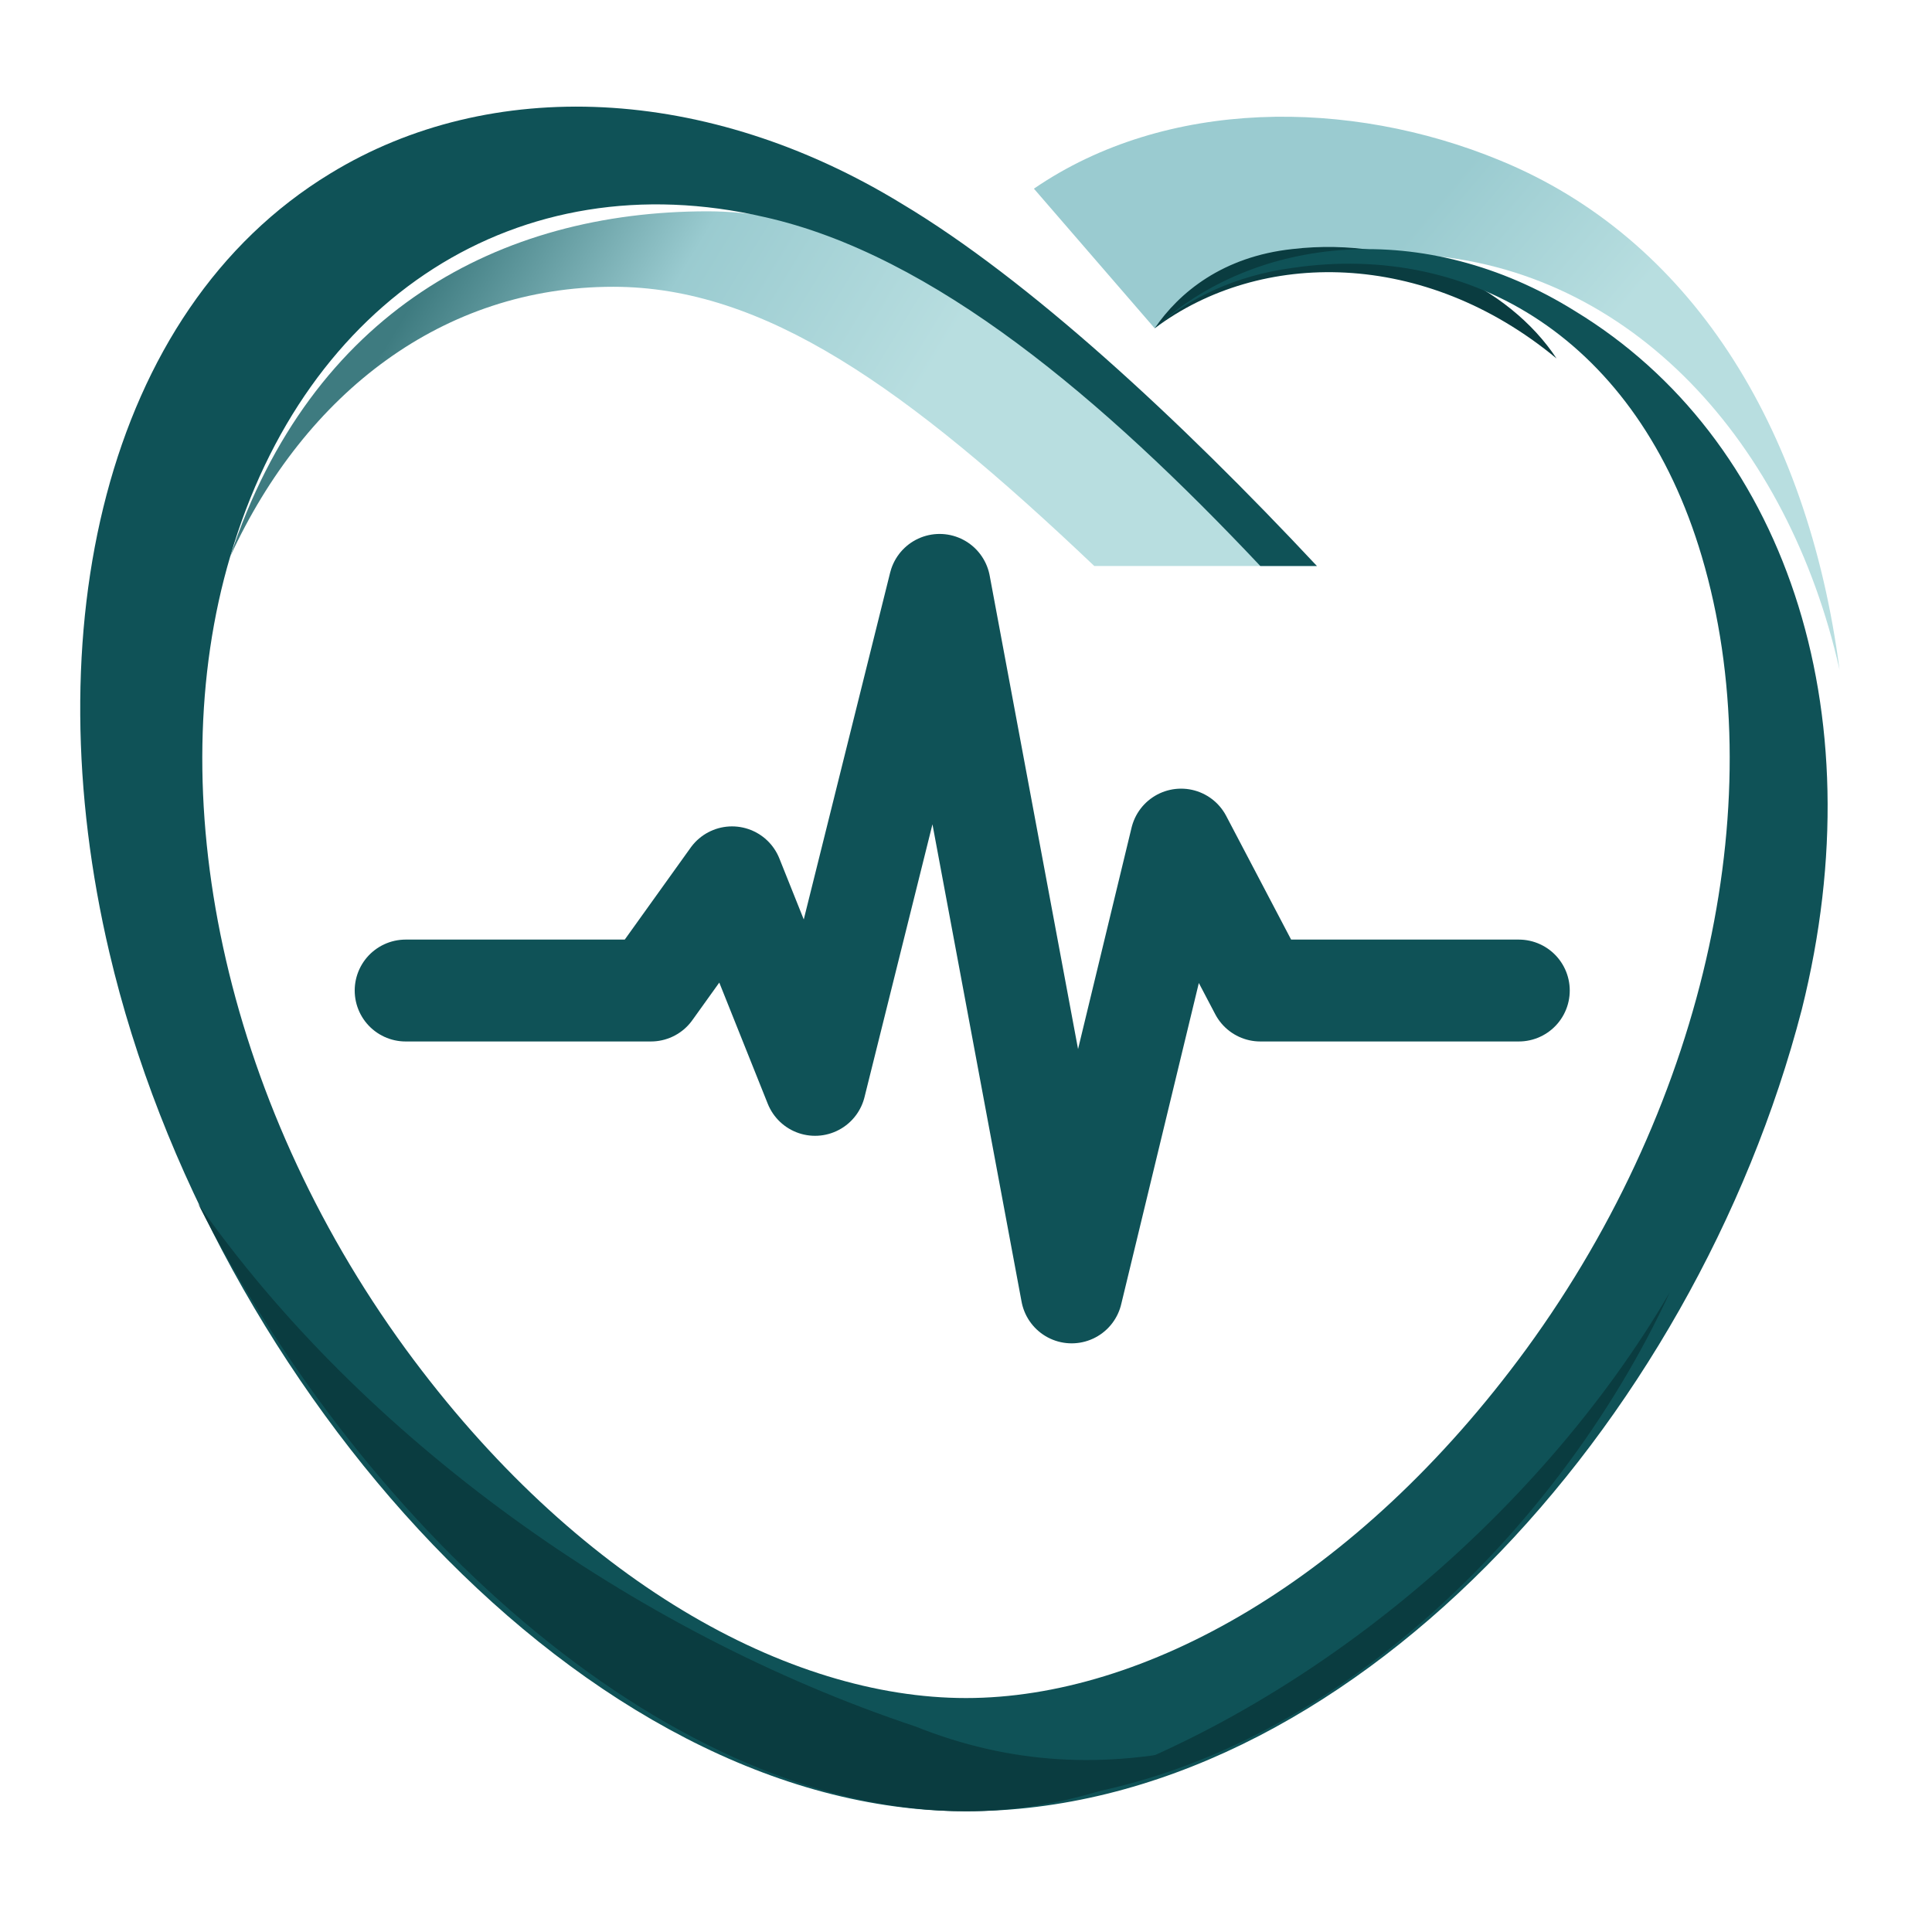
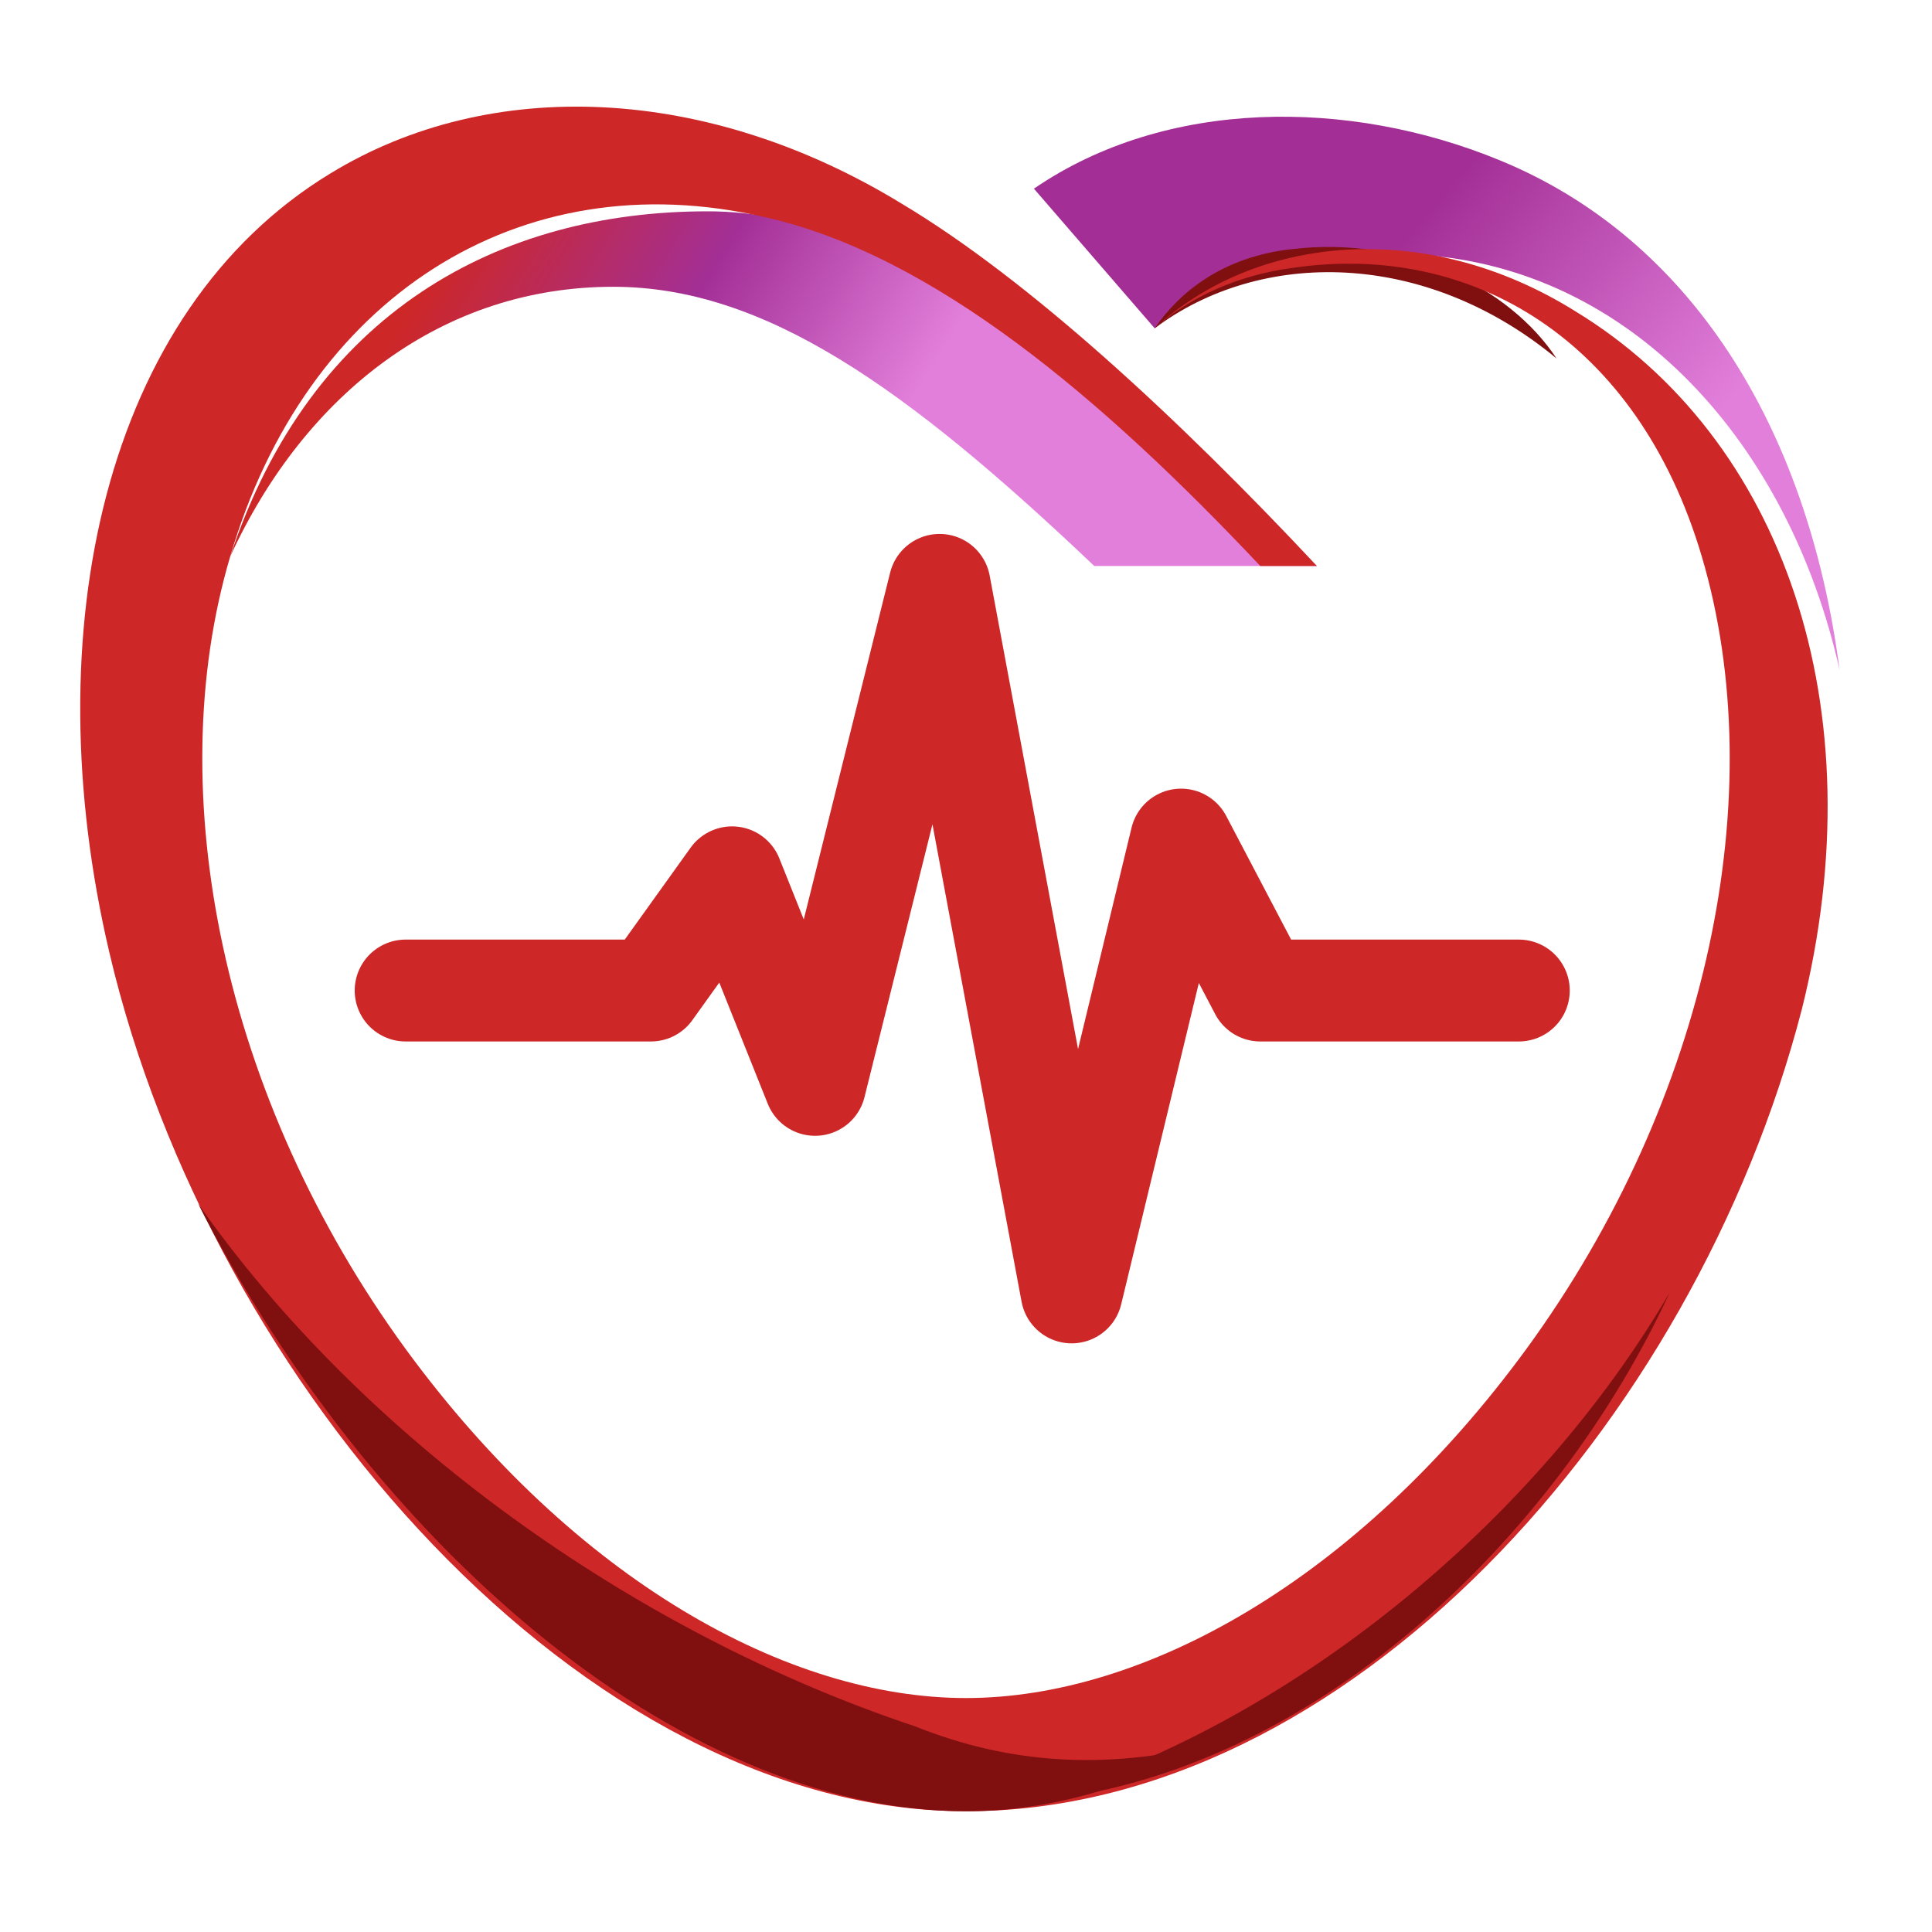
<svg xmlns="http://www.w3.org/2000/svg" viewBox="0 0 1024 1024" width="512" height="512">
  <defs>
-     <linearGradient id="grad-left-inner" x1="18%" y1="18%" x2="68%" y2="28%">
-       <stop offset="0%" stop-color="#3E7B80" />
-       <stop offset="45%" stop-color="#9ACBD0" />
-       <stop offset="100%" stop-color="#B8DEE0" />
+     <linearGradient id="grad-heart-left" x1="18%" y1="18%" x2="68%" y2="28%">
+       <stop offset="0%" stop-color="#cd2727" />
+       <stop offset="50%" stop-color="#a32f96" />
+       <stop offset="100%" stop-color="#e27fdb" />
    </linearGradient>
-     <linearGradient id="grad-right-top" x1="53%" y1="10%" x2="96%" y2="35%">
-       <stop offset="0%" stop-color="#9ACBD0" />
-       <stop offset="60%" stop-color="#B8DEE0" />
-       <stop offset="100%" stop-color="#B8DEE0" />
+     <linearGradient id="grad-heart-right" x1="53%" y1="10%" x2="96%" y2="35%">
+       <stop offset="0%" stop-color="#a32f96" />
+       <stop offset="100%" stop-color="#e27fdb" />
    </linearGradient>
  </defs>
  <g id="heart-ribbon">
-     <path d="M 122,295 C 165,165 265,112 375,112 C 475,112 575,195 698,300 L 580,300 C 480,205 405,152 325,152 C 235,152 162,208 122,295 Z" fill="url(#grad-left-inner)" />
-     <path d="M 548,100 C 618,52 715,52 795,85 C 895,126 958,225 975,355 C 948,235 865,142 752,135 C 690,131 642,150 612,174 L 548,100 Z" fill="url(#grad-right-top)" />
-     <path d="M 612,174 C 668,132 755,132 825,190 C 800,152 745,125 685,132 C 648,136 625,155 612,174 Z" fill="#0A3C40" />
-     <path d="M 512,960 C 310,960 112,735 58,505 C 18,335 55,165 175,92 C 260,40 375,45 478,108 C 545,148 625,222 698,300 L 668,300 C 585,212 495,135 405,115 C 275,85 162,158 122,295 C 85,420 118,582 215,715 C 305,838 418,900 512,900 C 606,900 719,838 809,715 C 906,582 939,420 902,295 C 868,180 780,128 685,142 C 655,146 630,158 612,174 C 665,125 755,115 835,165 C 945,232 995,375 955,535 C 898,755 714,960 512,960 Z" fill="#0F5257" />
-     <path d="M 105,638 C 195,815 358,960 512,960 C 555,960 598,948 640,925 C 585,938 535,935 485,915 C 335,865 192,762 105,638 Z" fill="#0A3C40" />
-     <path d="M 885,685 C 815,805 685,915 545,955 C 695,942 825,815 885,685 Z" fill="#0A3C40" />
+     <path d="M 122,295 C 165,165 265,112 375,112 C 475,112 575,195 698,300 L 580,300 C 480,205 405,152 325,152 C 235,152 162,208 122,295 Z" fill="url(#grad-heart-left)" />
+     <path d="M 548,100 C 618,52 715,52 795,85 C 895,126 958,225 975,355 C 948,235 865,142 752,135 C 690,131 642,150 612,174 L 548,100 Z" fill="url(#grad-heart-right)" />
+     <path d="M 612,174 C 668,132 755,132 825,190 C 800,152 745,125 685,132 C 648,136 625,155 612,174 Z" fill="#801010" />
+     <path d="M 512,960 C 310,960 112,735 58,505 C 18,335 55,165 175,92 C 260,40 375,45 478,108 C 545,148 625,222 698,300 L 668,300 C 585,212 495,135 405,115 C 275,85 162,158 122,295 C 85,420 118,582 215,715 C 305,838 418,900 512,900 C 606,900 719,838 809,715 C 906,582 939,420 902,295 C 868,180 780,128 685,142 C 655,146 630,158 612,174 C 665,125 755,115 835,165 C 945,232 995,375 955,535 C 898,755 714,960 512,960 Z" fill="#cd2727" />
+     <path d="M 105,638 C 195,815 358,960 512,960 C 555,960 598,948 640,925 C 585,938 535,935 485,915 C 335,865 192,762 105,638 Z" fill="#801010" />
+     <path d="M 885,685 C 815,805 685,915 545,955 C 695,942 825,815 885,685 Z" fill="#801010" />
  </g>
-   <path d="M 215,525 L 345,525 L 388,465 L 432,575 L 498,310 L 568,685 L 626,445 L 668,525 L 805,525" fill="none" stroke="#0F5257" stroke-width="54" stroke-linecap="round" stroke-linejoin="round" />
+   <path d="M 215,525 L 345,525 L 388,465 L 432,575 L 498,310 L 568,685 L 626,445 L 668,525 L 805,525" fill="none" stroke="#cd2727" stroke-width="54" stroke-linecap="round" stroke-linejoin="round" />
</svg>
